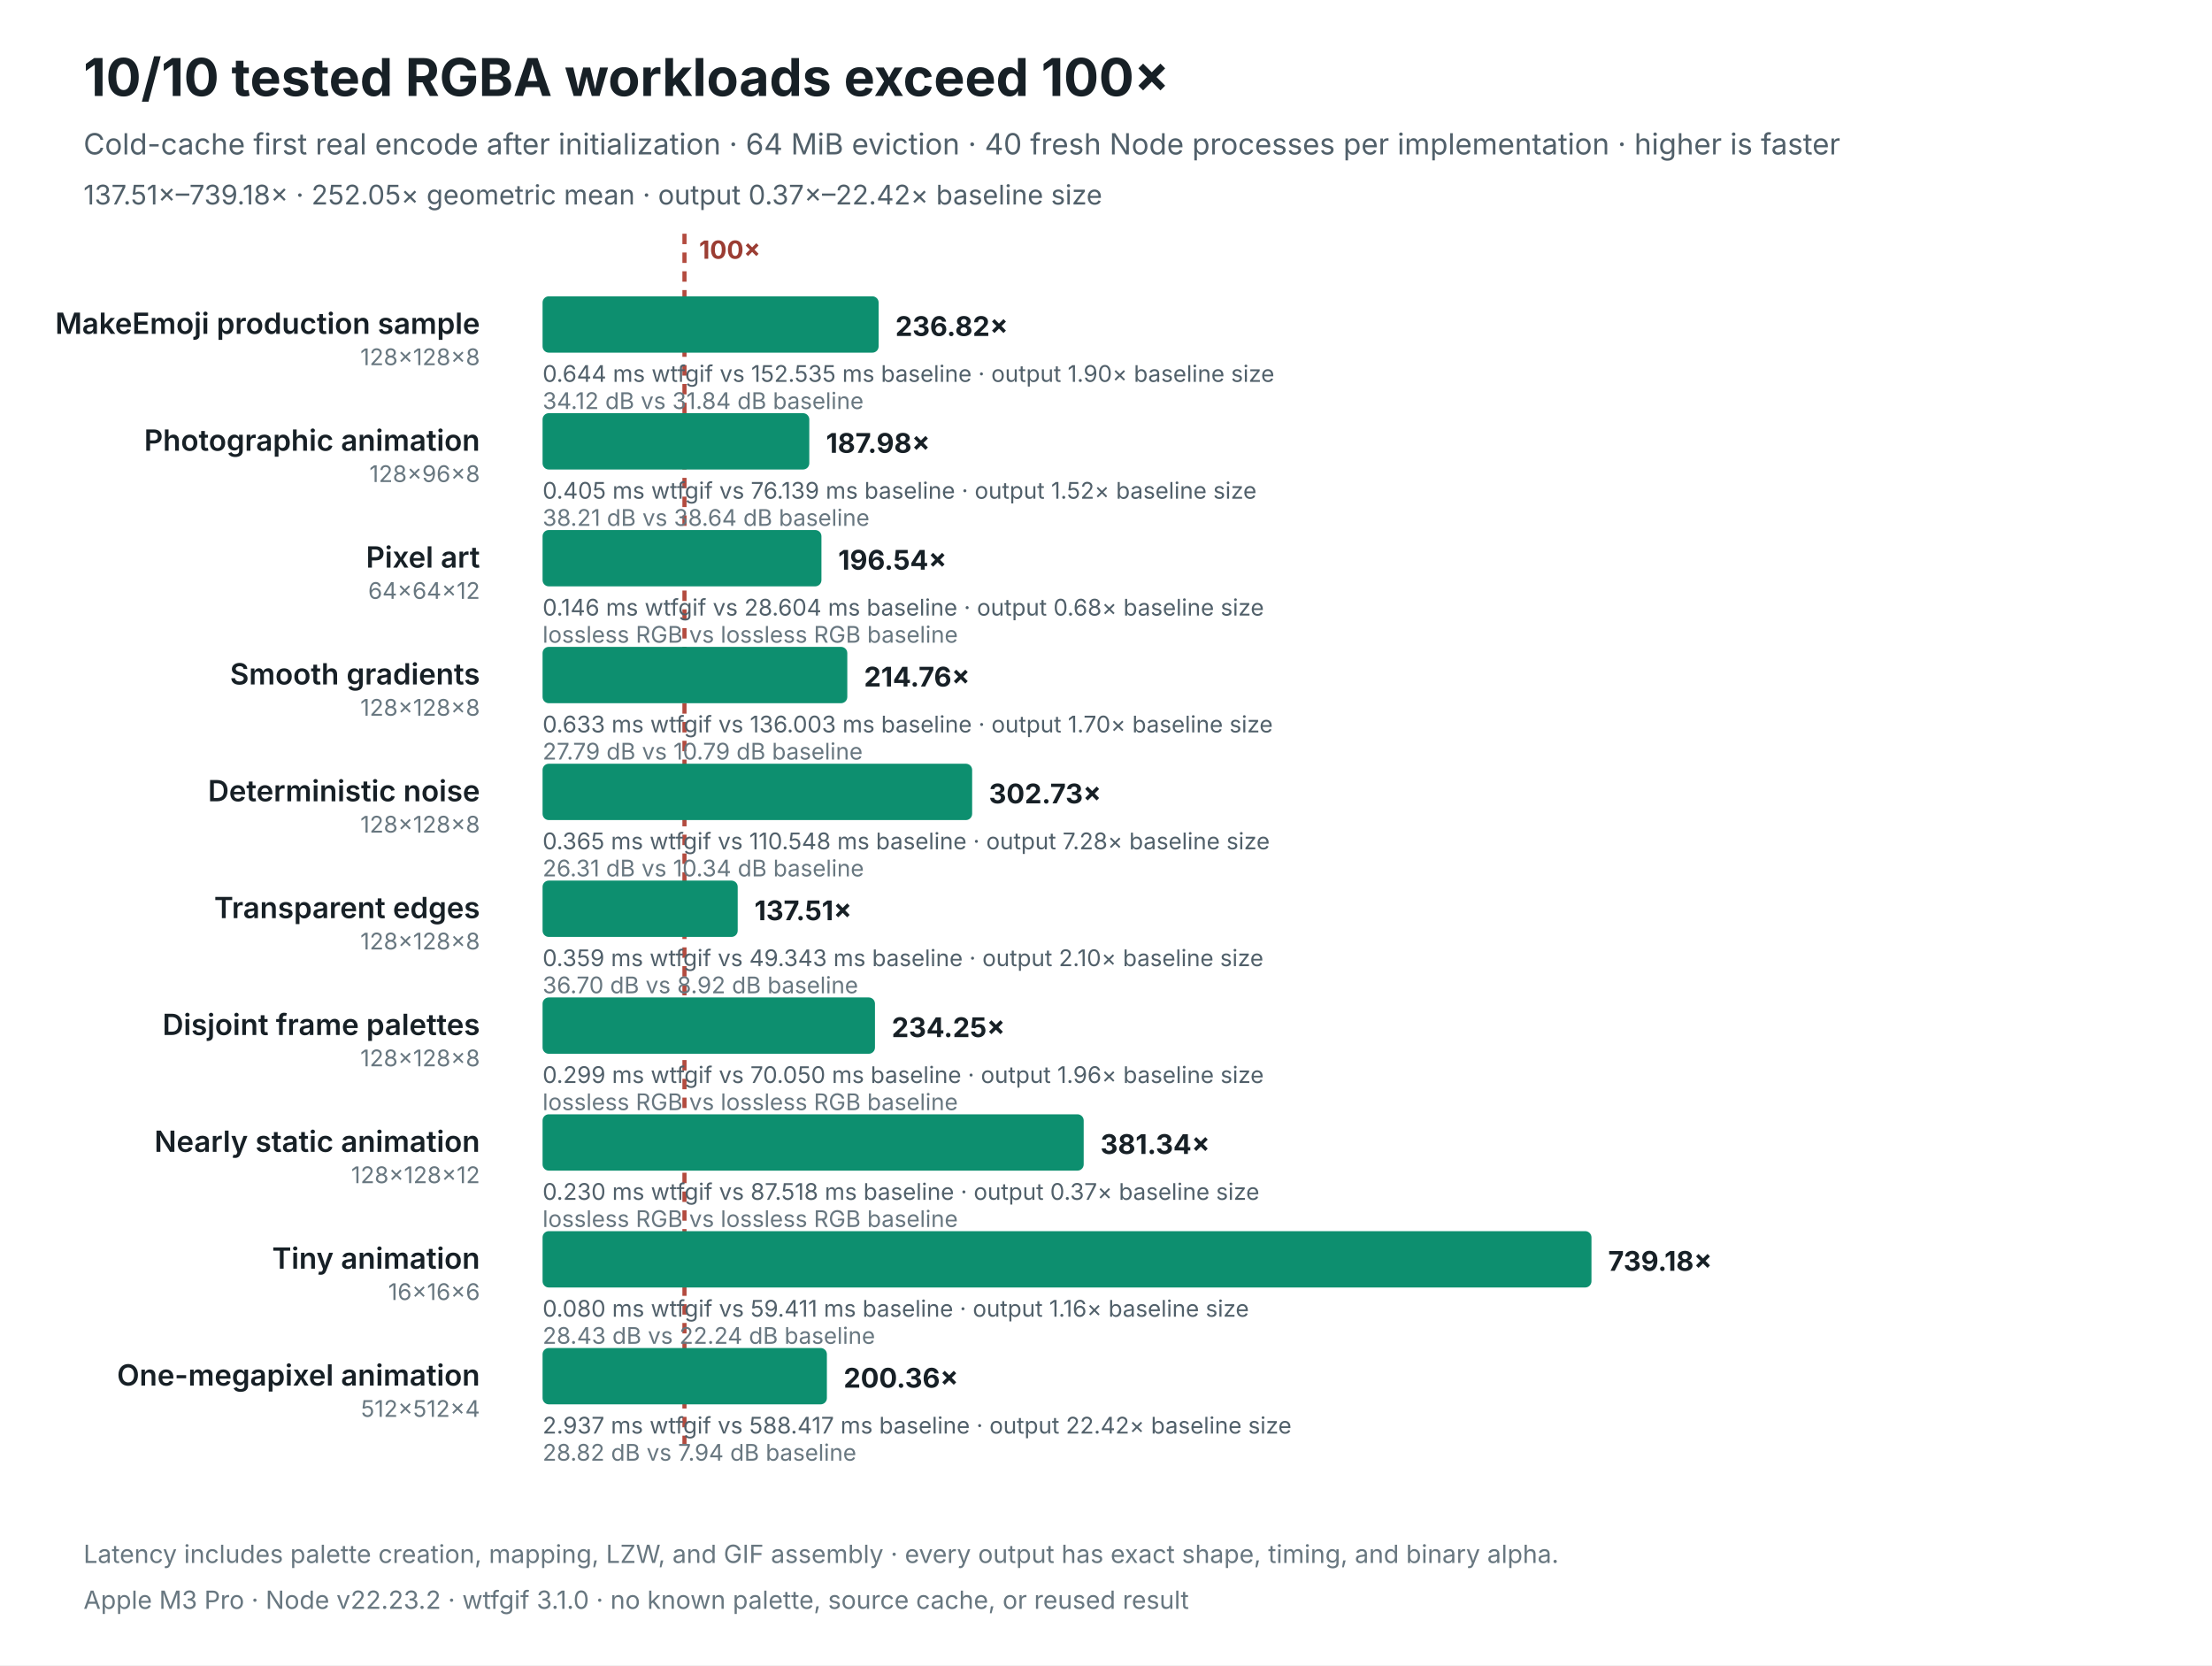
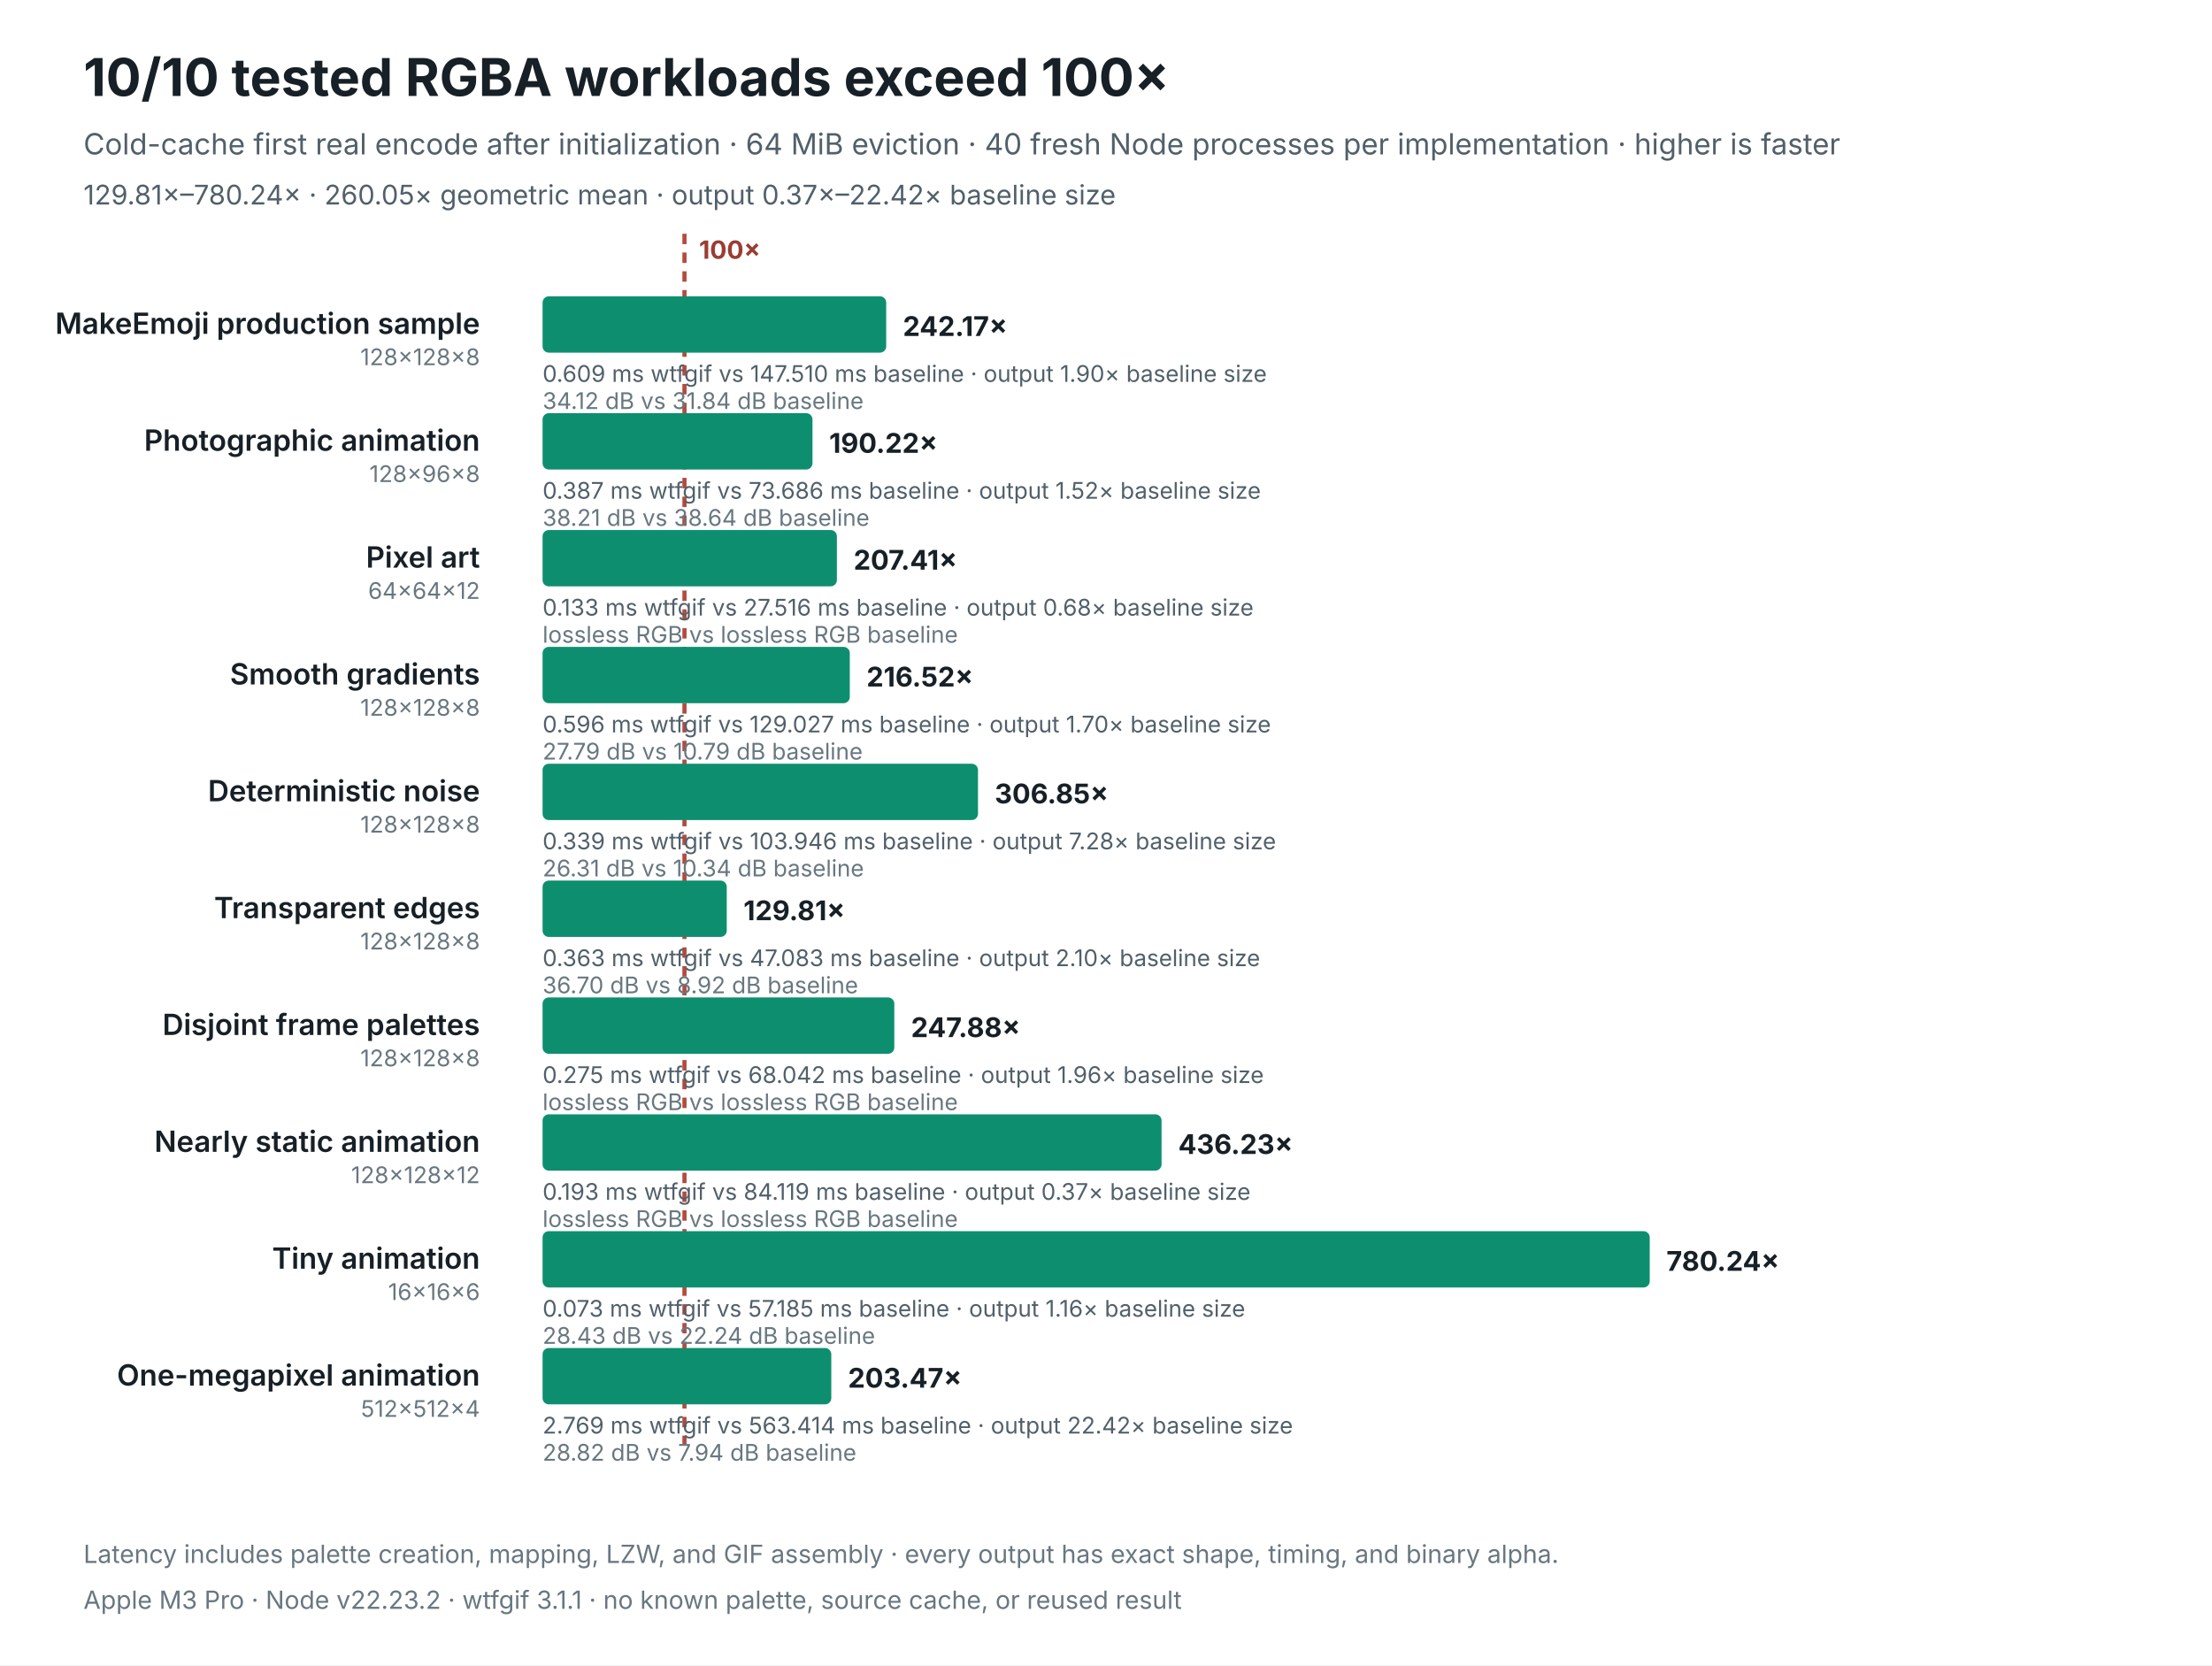
<svg xmlns="http://www.w3.org/2000/svg" width="1060" height="798" viewBox="0 0 1060 798" role="img" aria-labelledby="title desc">
  <rect width="100%" height="100%" fill="#ffffff" />
  <g font-family="ui-sans-serif, -apple-system, BlinkMacSystemFont, Segoe UI, sans-serif" fill="#172026">
    <text x="40" y="46" font-size="25" font-weight="700">10/10 tested RGBA workloads exceed 100×</text>
    <text x="40" y="74" font-size="14" fill="#51606a">Cold-cache first real encode after initialization · 64 MiB eviction · 40 fresh Node processes per implementation · higher is faster</text>
-     <text x="40" y="98" font-size="13" fill="#51606a">137.51×–739.18× · 252.05× geometric mean · output 0.37×–22.42× baseline size</text>
+     <text x="40" y="98" font-size="13" fill="#51606a">129.81×–780.24× · 260.05× geometric mean · output 0.37×–22.42× baseline size</text>
    <line x1="328" y1="112" x2="328" y2="692" stroke="#b34b3f" stroke-width="2" stroke-dasharray="5 4" />
    <text x="335" y="124" font-size="12" font-weight="700" fill="#9b3d33">100×</text>
    <text x="230" y="160" text-anchor="end" font-size="14" font-weight="600">MakeEmoji production sample</text>
    <text x="230" y="175" text-anchor="end" font-size="11" fill="#687780">128×128×8</text>
-     <rect x="260" y="142" width="161.04" height="27" rx="3" fill="#0d8f6f" />
-     <text x="429.04" y="161" font-size="13" font-weight="700">236.82×</text>
-     <text x="260" y="183" font-size="11" fill="#51606a">0.644 ms wtfgif vs 152.535 ms baseline · output 1.90× baseline size</text>
+     <rect x="260" y="142" width="164.67" height="27" rx="3" fill="#0d8f6f" />
+     <text x="432.67" y="161" font-size="13" font-weight="700">242.17×</text>
+     <text x="260" y="183" font-size="11" fill="#51606a">0.609 ms wtfgif vs 147.510 ms baseline · output 1.90× baseline size</text>
    <text x="260" y="196" font-size="11" fill="#687780">34.12 dB vs 31.84 dB baseline</text>
    <text x="230" y="216" text-anchor="end" font-size="14" font-weight="600">Photographic animation</text>
    <text x="230" y="231" text-anchor="end" font-size="11" fill="#687780">128×96×8</text>
-     <rect x="260" y="198" width="127.82" height="27" rx="3" fill="#0d8f6f" />
-     <text x="395.82" y="217" font-size="13" font-weight="700">187.98×</text>
-     <text x="260" y="239" font-size="11" fill="#51606a">0.405 ms wtfgif vs 76.139 ms baseline · output 1.52× baseline size</text>
+     <rect x="260" y="198" width="129.35" height="27" rx="3" fill="#0d8f6f" />
+     <text x="397.35" y="217" font-size="13" font-weight="700">190.22×</text>
+     <text x="260" y="239" font-size="11" fill="#51606a">0.387 ms wtfgif vs 73.686 ms baseline · output 1.52× baseline size</text>
    <text x="260" y="252" font-size="11" fill="#687780">38.21 dB vs 38.64 dB baseline</text>
    <text x="230" y="272" text-anchor="end" font-size="14" font-weight="600">Pixel art</text>
    <text x="230" y="287" text-anchor="end" font-size="11" fill="#687780">64×64×12</text>
-     <rect x="260" y="254" width="133.64" height="27" rx="3" fill="#0d8f6f" />
-     <text x="401.64" y="273" font-size="13" font-weight="700">196.54×</text>
-     <text x="260" y="295" font-size="11" fill="#51606a">0.146 ms wtfgif vs 28.604 ms baseline · output 0.68× baseline size</text>
+     <rect x="260" y="254" width="141.04" height="27" rx="3" fill="#0d8f6f" />
+     <text x="409.04" y="273" font-size="13" font-weight="700">207.41×</text>
+     <text x="260" y="295" font-size="11" fill="#51606a">0.133 ms wtfgif vs 27.516 ms baseline · output 0.68× baseline size</text>
    <text x="260" y="308" font-size="11" fill="#687780">lossless RGB vs lossless RGB baseline</text>
    <text x="230" y="328" text-anchor="end" font-size="14" font-weight="600">Smooth gradients</text>
    <text x="230" y="343" text-anchor="end" font-size="11" fill="#687780">128×128×8</text>
-     <rect x="260" y="310" width="146.03" height="27" rx="3" fill="#0d8f6f" />
-     <text x="414.03" y="329" font-size="13" font-weight="700">214.76×</text>
-     <text x="260" y="351" font-size="11" fill="#51606a">0.633 ms wtfgif vs 136.003 ms baseline · output 1.70× baseline size</text>
+     <rect x="260" y="310" width="147.23" height="27" rx="3" fill="#0d8f6f" />
+     <text x="415.23" y="329" font-size="13" font-weight="700">216.52×</text>
+     <text x="260" y="351" font-size="11" fill="#51606a">0.596 ms wtfgif vs 129.027 ms baseline · output 1.70× baseline size</text>
    <text x="260" y="364" font-size="11" fill="#687780">27.79 dB vs 10.79 dB baseline</text>
    <text x="230" y="384" text-anchor="end" font-size="14" font-weight="600">Deterministic noise</text>
    <text x="230" y="399" text-anchor="end" font-size="11" fill="#687780">128×128×8</text>
-     <rect x="260" y="366" width="205.86" height="27" rx="3" fill="#0d8f6f" />
-     <text x="473.86" y="385" font-size="13" font-weight="700">302.73×</text>
-     <text x="260" y="407" font-size="11" fill="#51606a">0.365 ms wtfgif vs 110.548 ms baseline · output 7.28× baseline size</text>
+     <rect x="260" y="366" width="208.66" height="27" rx="3" fill="#0d8f6f" />
+     <text x="476.66" y="385" font-size="13" font-weight="700">306.85×</text>
+     <text x="260" y="407" font-size="11" fill="#51606a">0.339 ms wtfgif vs 103.946 ms baseline · output 7.28× baseline size</text>
    <text x="260" y="420" font-size="11" fill="#687780">26.31 dB vs 10.34 dB baseline</text>
    <text x="230" y="440" text-anchor="end" font-size="14" font-weight="600">Transparent edges</text>
    <text x="230" y="455" text-anchor="end" font-size="11" fill="#687780">128×128×8</text>
-     <rect x="260" y="422" width="93.51" height="27" rx="3" fill="#0d8f6f" />
-     <text x="361.51" y="441" font-size="13" font-weight="700">137.51×</text>
-     <text x="260" y="463" font-size="11" fill="#51606a">0.359 ms wtfgif vs 49.343 ms baseline · output 2.10× baseline size</text>
+     <rect x="260" y="422" width="88.27" height="27" rx="3" fill="#0d8f6f" />
+     <text x="356.27" y="441" font-size="13" font-weight="700">129.81×</text>
+     <text x="260" y="463" font-size="11" fill="#51606a">0.363 ms wtfgif vs 47.083 ms baseline · output 2.10× baseline size</text>
    <text x="260" y="476" font-size="11" fill="#687780">36.70 dB vs 8.92 dB baseline</text>
    <text x="230" y="496" text-anchor="end" font-size="14" font-weight="600">Disjoint frame palettes</text>
    <text x="230" y="511" text-anchor="end" font-size="11" fill="#687780">128×128×8</text>
-     <rect x="260" y="478" width="159.29" height="27" rx="3" fill="#0d8f6f" />
-     <text x="427.29" y="497" font-size="13" font-weight="700">234.25×</text>
-     <text x="260" y="519" font-size="11" fill="#51606a">0.299 ms wtfgif vs 70.050 ms baseline · output 1.96× baseline size</text>
+     <rect x="260" y="478" width="168.56" height="27" rx="3" fill="#0d8f6f" />
+     <text x="436.56" y="497" font-size="13" font-weight="700">247.88×</text>
+     <text x="260" y="519" font-size="11" fill="#51606a">0.275 ms wtfgif vs 68.042 ms baseline · output 1.96× baseline size</text>
    <text x="260" y="532" font-size="11" fill="#687780">lossless RGB vs lossless RGB baseline</text>
    <text x="230" y="552" text-anchor="end" font-size="14" font-weight="600">Nearly static animation</text>
    <text x="230" y="567" text-anchor="end" font-size="11" fill="#687780">128×128×12</text>
-     <rect x="260" y="534" width="259.31" height="27" rx="3" fill="#0d8f6f" />
-     <text x="527.31" y="553" font-size="13" font-weight="700">381.34×</text>
-     <text x="260" y="575" font-size="11" fill="#51606a">0.230 ms wtfgif vs 87.518 ms baseline · output 0.37× baseline size</text>
+     <rect x="260" y="534" width="296.63" height="27" rx="3" fill="#0d8f6f" />
+     <text x="564.63" y="553" font-size="13" font-weight="700">436.23×</text>
+     <text x="260" y="575" font-size="11" fill="#51606a">0.193 ms wtfgif vs 84.119 ms baseline · output 0.37× baseline size</text>
    <text x="260" y="588" font-size="11" fill="#687780">lossless RGB vs lossless RGB baseline</text>
    <text x="230" y="608" text-anchor="end" font-size="14" font-weight="600">Tiny animation</text>
    <text x="230" y="623" text-anchor="end" font-size="11" fill="#687780">16×16×6</text>
-     <rect x="260" y="590" width="502.64" height="27" rx="3" fill="#0d8f6f" />
-     <text x="770.64" y="609" font-size="13" font-weight="700">739.18×</text>
-     <text x="260" y="631" font-size="11" fill="#51606a">0.080 ms wtfgif vs 59.411 ms baseline · output 1.16× baseline size</text>
+     <rect x="260" y="590" width="530.56" height="27" rx="3" fill="#0d8f6f" />
+     <text x="798.56" y="609" font-size="13" font-weight="700">780.24×</text>
+     <text x="260" y="631" font-size="11" fill="#51606a">0.073 ms wtfgif vs 57.185 ms baseline · output 1.16× baseline size</text>
    <text x="260" y="644" font-size="11" fill="#687780">28.43 dB vs 22.24 dB baseline</text>
    <text x="230" y="664" text-anchor="end" font-size="14" font-weight="600">One-megapixel animation</text>
    <text x="230" y="679" text-anchor="end" font-size="11" fill="#687780">512×512×4</text>
-     <rect x="260" y="646" width="136.25" height="27" rx="3" fill="#0d8f6f" />
-     <text x="404.25" y="665" font-size="13" font-weight="700">200.36×</text>
-     <text x="260" y="687" font-size="11" fill="#51606a">2.937 ms wtfgif vs 588.417 ms baseline · output 22.42× baseline size</text>
+     <rect x="260" y="646" width="138.36" height="27" rx="3" fill="#0d8f6f" />
+     <text x="406.36" y="665" font-size="13" font-weight="700">203.47×</text>
+     <text x="260" y="687" font-size="11" fill="#51606a">2.769 ms wtfgif vs 563.414 ms baseline · output 22.42× baseline size</text>
    <text x="260" y="700" font-size="11" fill="#687780">28.82 dB vs 7.94 dB baseline</text>
    <text x="40" y="749" font-size="12" fill="#687780">Latency includes palette creation, mapping, LZW, and GIF assembly · every output has exact shape, timing, and binary alpha.</text>
-     <text x="40" y="771" font-size="12" fill="#687780">Apple M3 Pro · Node v22.23.2 · wtfgif 3.1.0 · no known palette, source cache, or reused result</text>
+     <text x="40" y="771" font-size="12" fill="#687780">Apple M3 Pro · Node v22.23.2 · wtfgif 3.1.1 · no known palette, source cache, or reused result</text>
  </g>
</svg>
